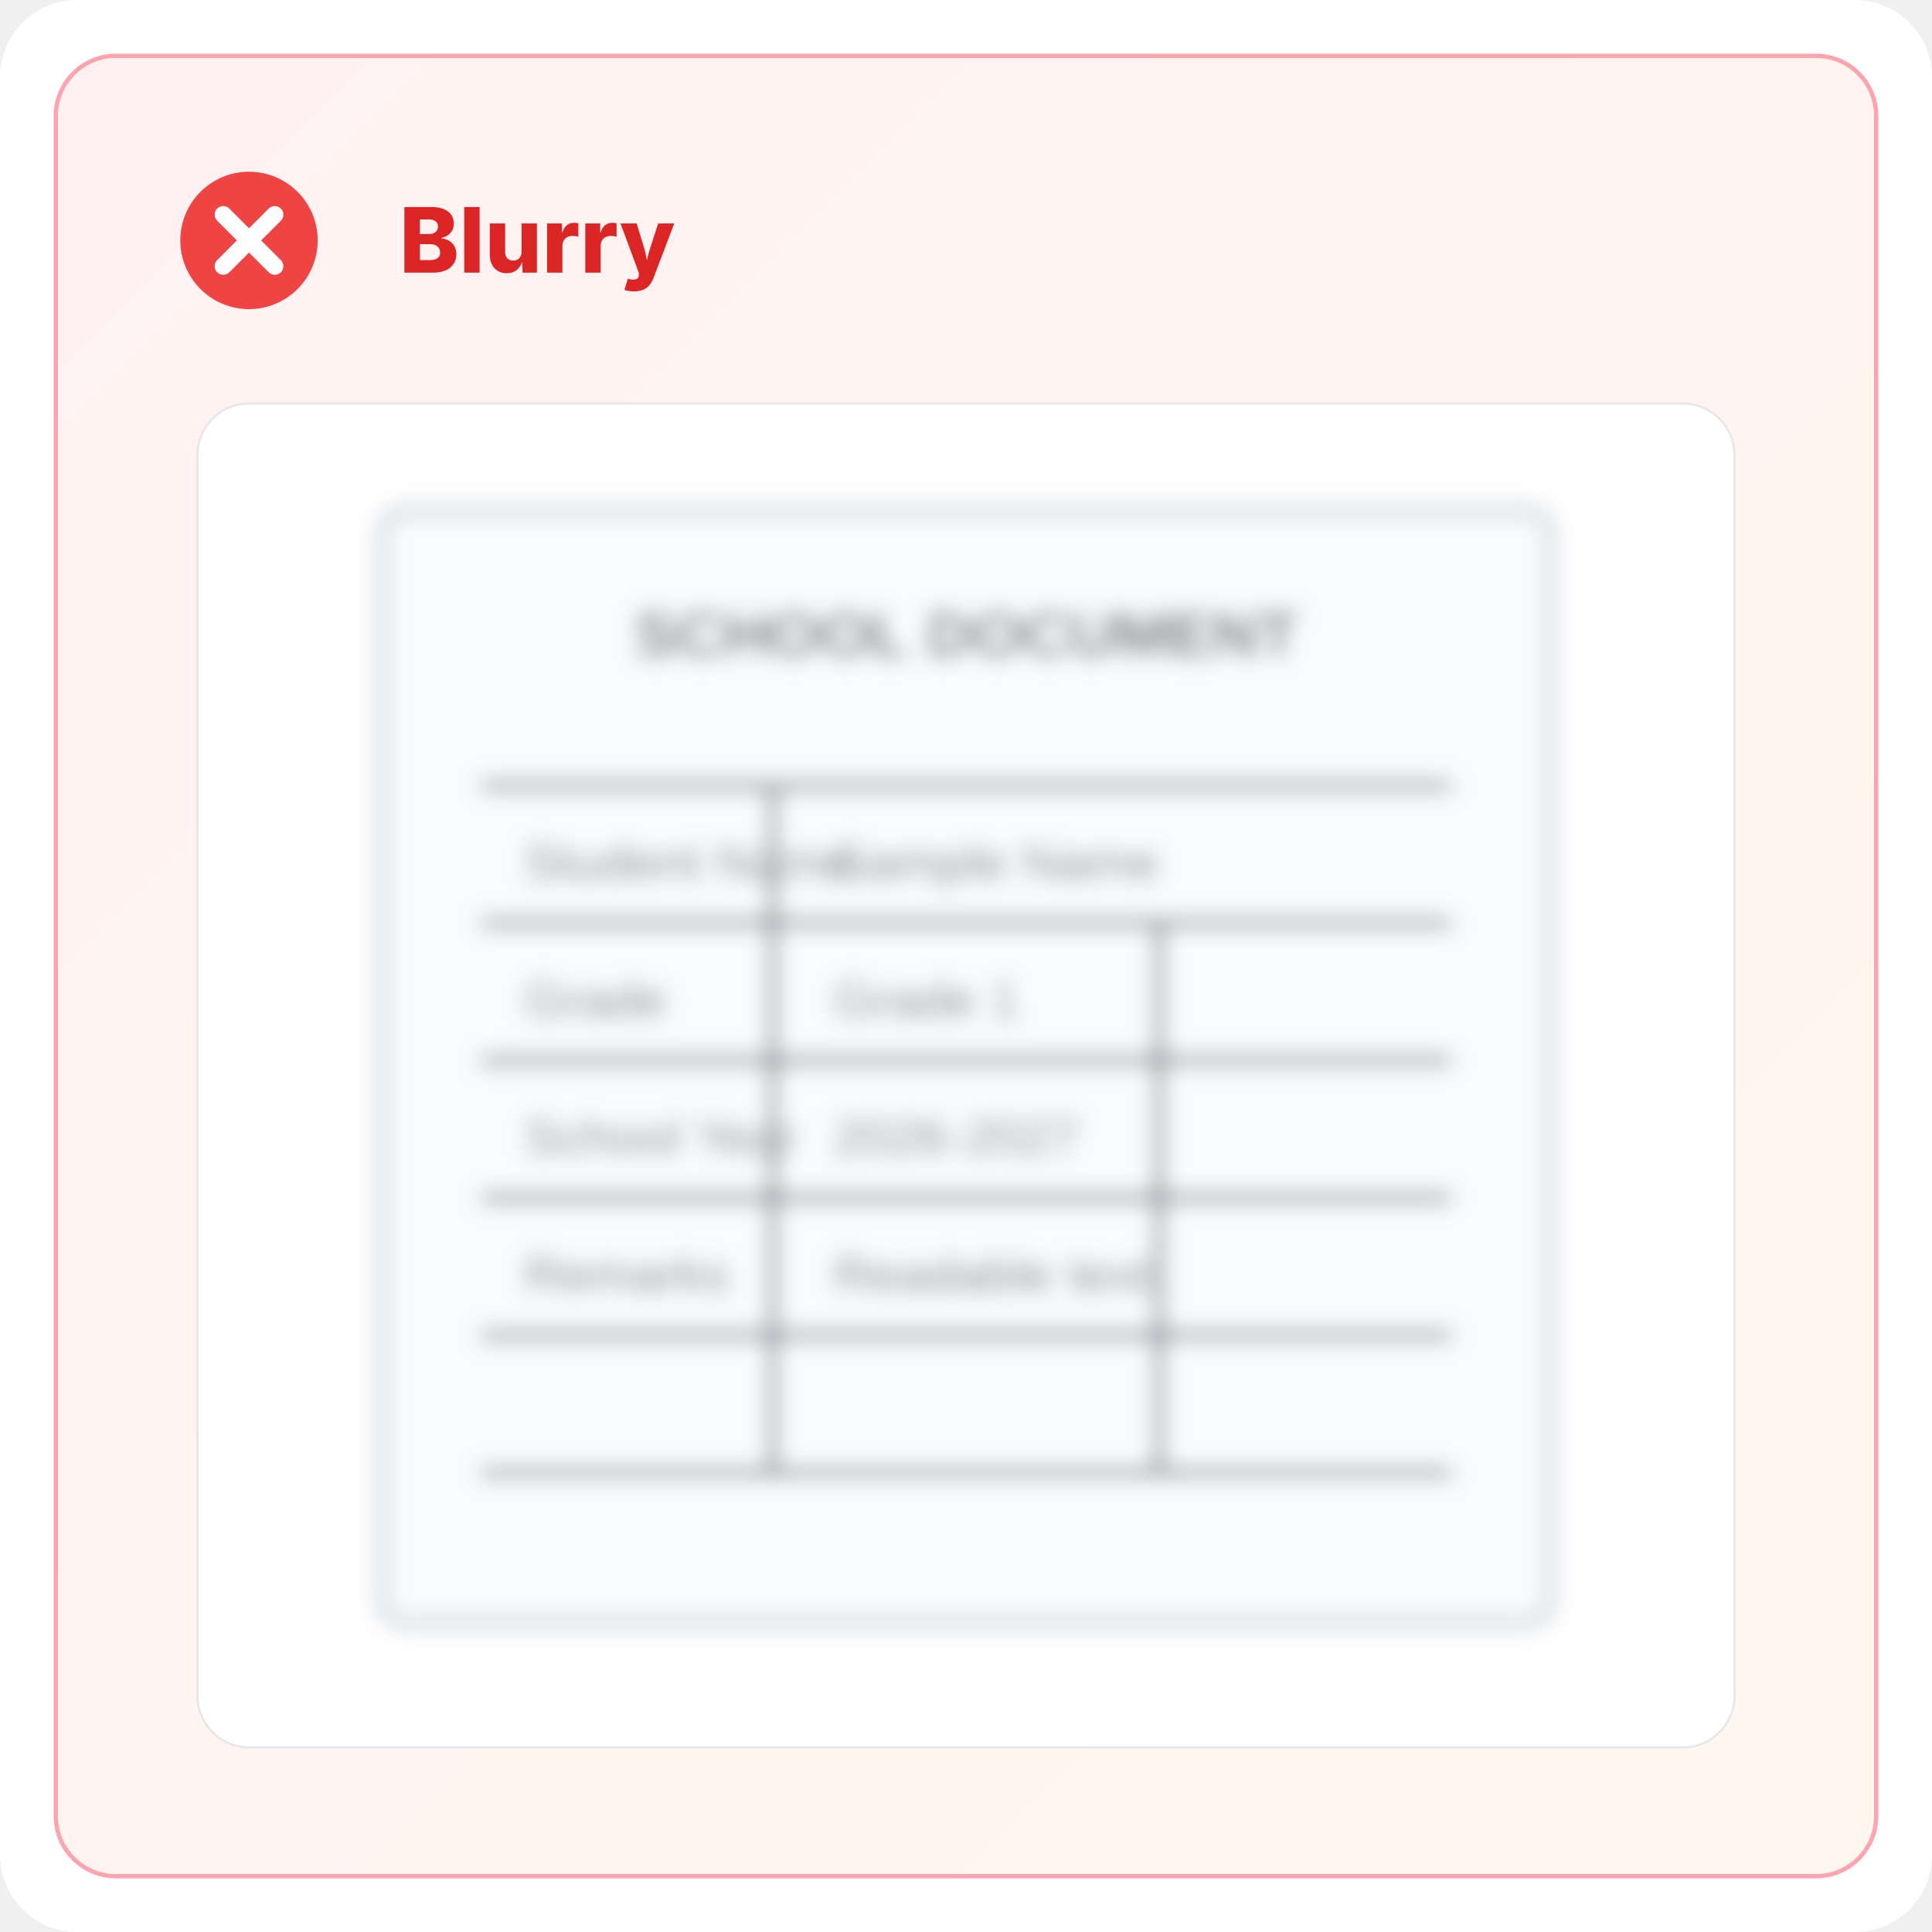
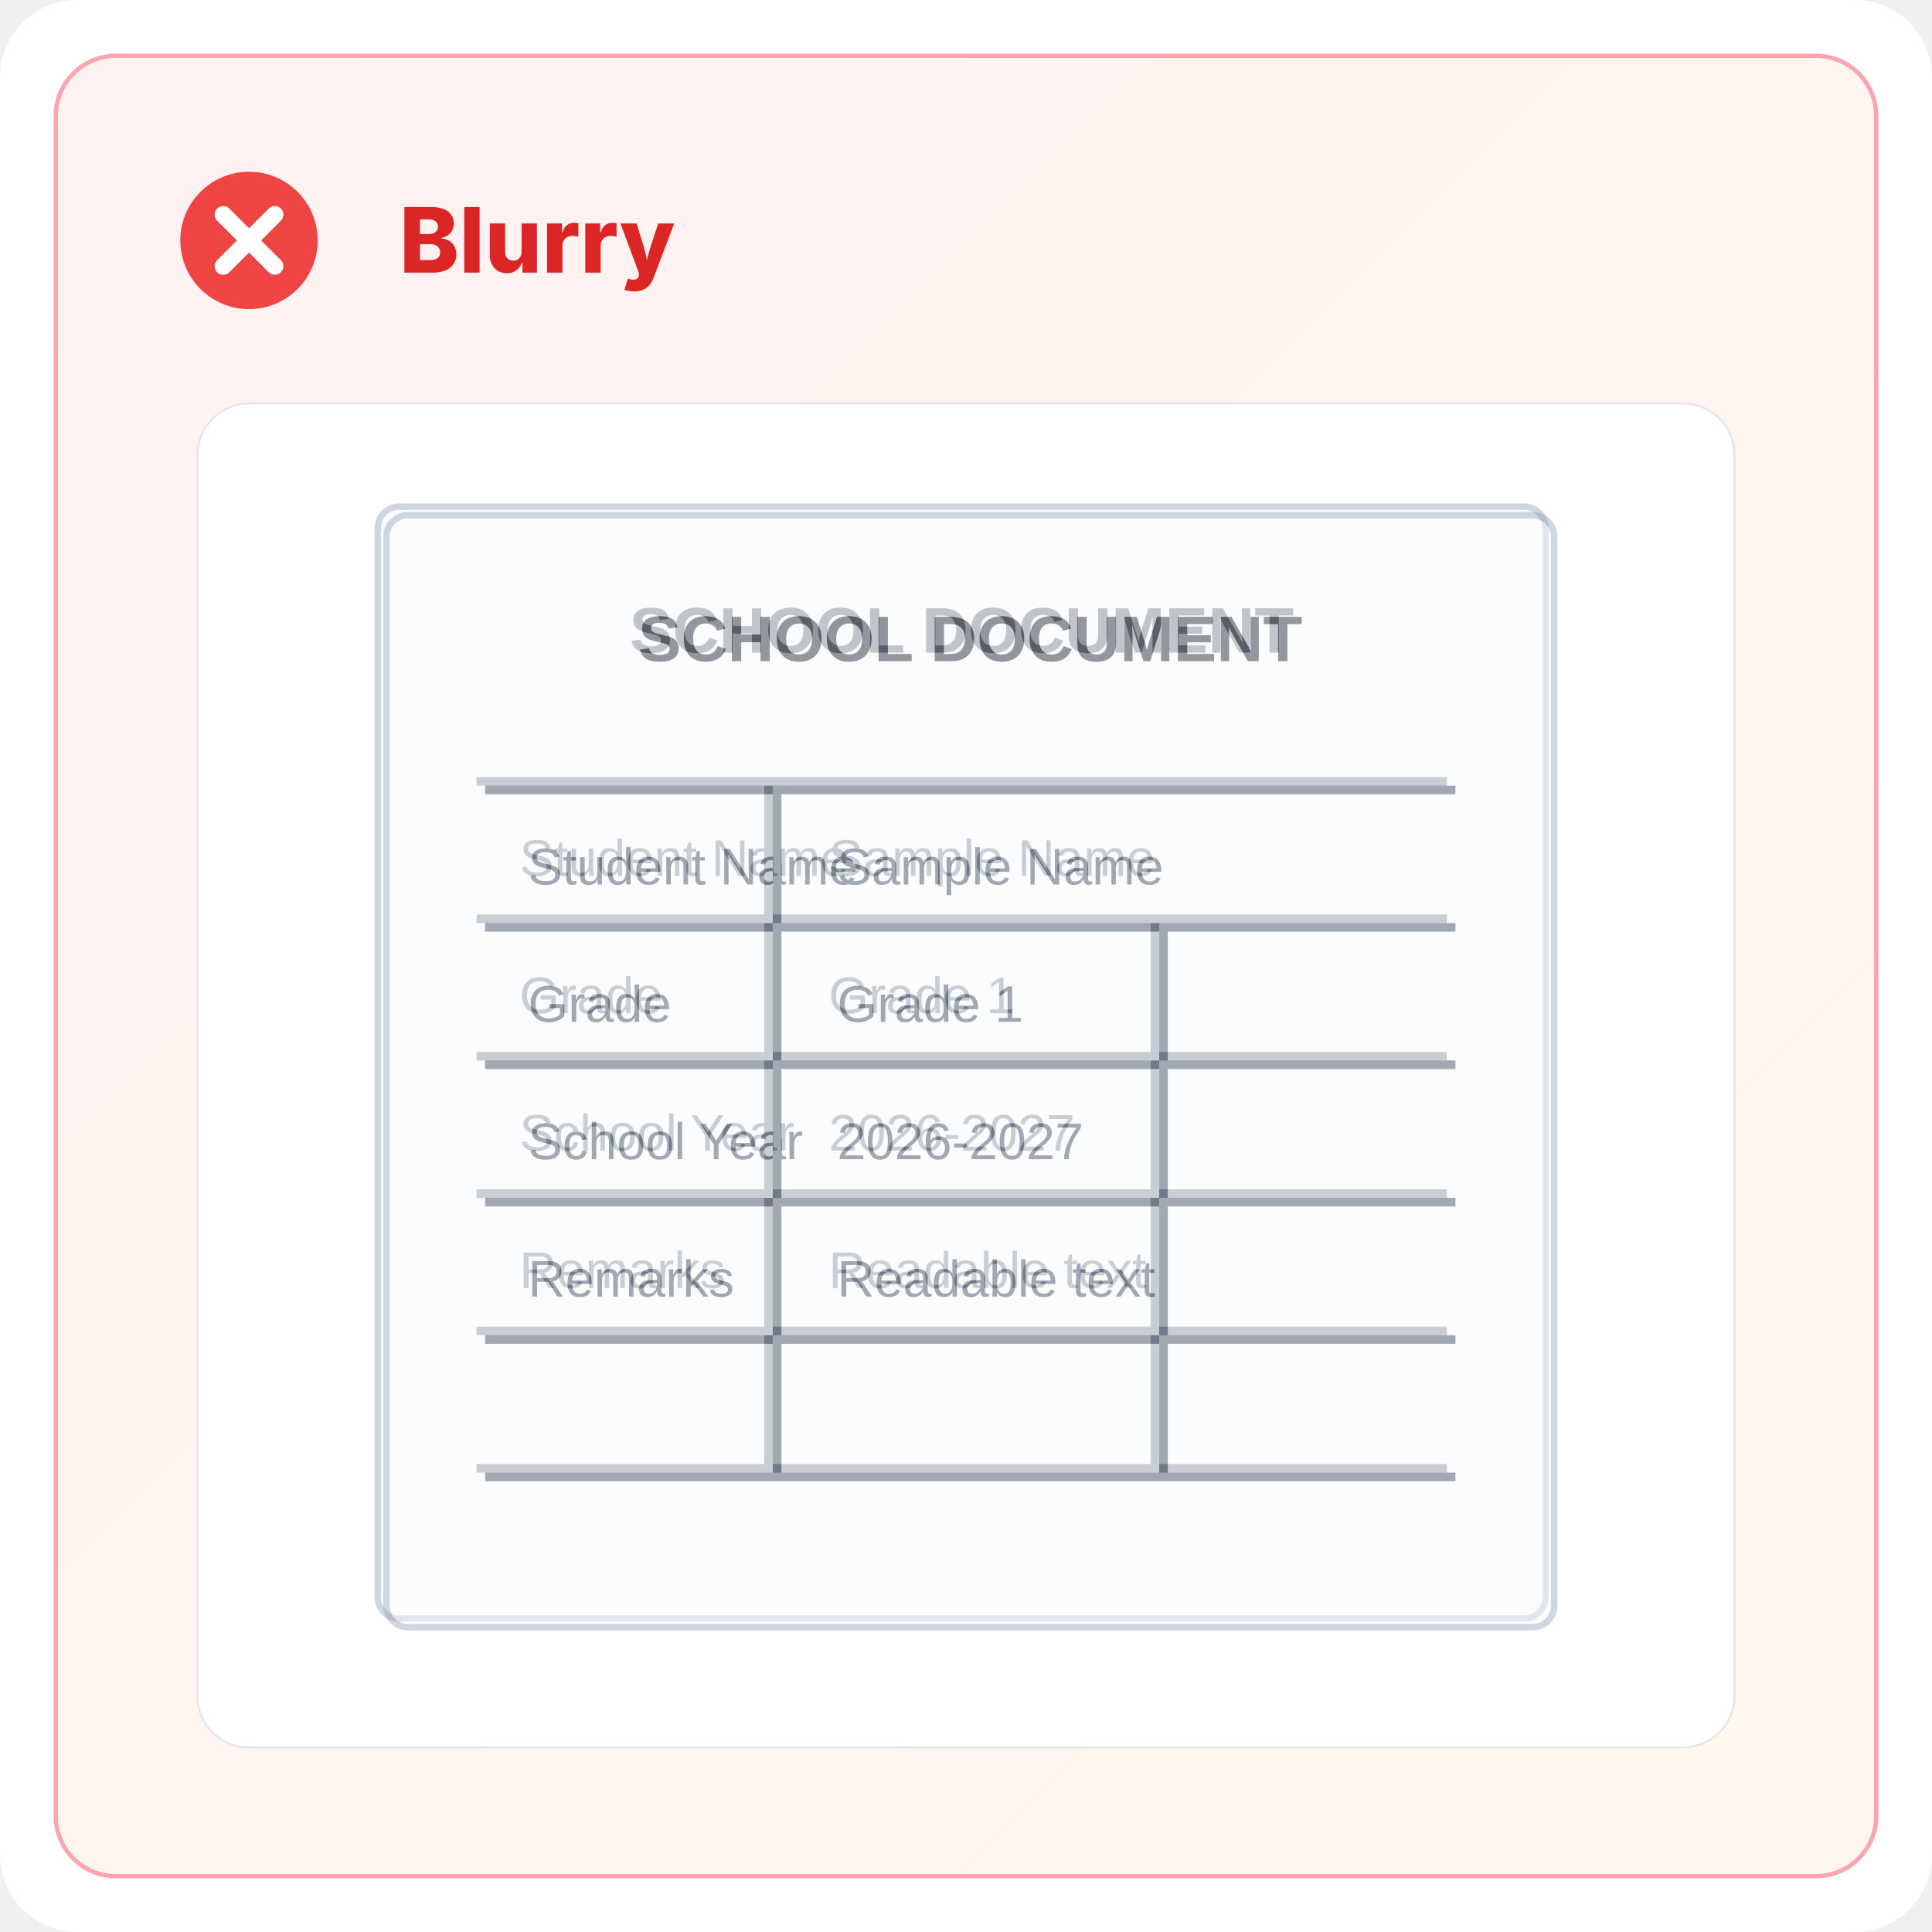
<svg xmlns="http://www.w3.org/2000/svg" viewBox="0 0 900 900" role="img" aria-labelledby="title desc">
  <defs>
-     <filter id="blur">
-       <feGaussianBlur stdDeviation="5" />
-     </filter>
    <linearGradient id="danger" x1="0" x2="1" y1="0" y2="1">
      <stop stop-color="#fff1f2" />
      <stop offset="1" stop-color="#fff7ed" />
    </linearGradient>
  </defs>
  <rect width="900" height="900" rx="36" fill="#fff" />
  <rect x="26" y="26" width="848" height="848" rx="28" fill="url(#danger)" stroke="#fda4af" stroke-width="2" />
  <g transform="translate(68 64)">
    <circle cx="48" cy="48" r="32" fill="#ef4444" />
    <path d="M36 36l24 24m0-24L36 60" stroke="#fff" stroke-width="8" stroke-linecap="round" />
    <text x="118" y="63" font-family="Inter,Arial,sans-serif" font-size="42" font-weight="800" fill="#dc2626">Blurry</text>
  </g>
  <rect x="92" y="188" width="716" height="626" rx="24" fill="#fff" stroke="#e5e7eb" />
-   <g filter="url(#blur)" opacity=".82">
+   <g opacity="0.45" transform="translate(-2, -2)">
+     <rect x="178" y="238" width="544" height="518" rx="10" fill="#f8fafc" stroke="#94a3b8" stroke-width="3" />
+     <text x="450" y="306" text-anchor="middle" font-family="Arial,sans-serif" font-size="30" font-weight="800" fill="#111827">SCHOOL DOCUMENT</text>
+     <g stroke="#334155" stroke-width="4">
+       <path d="M224 366h452M224 430h452M224 494h452M224 558h452M224 622h452M224 686h452" />
+       <path d="M360 366v320M540 430v256" />
+     </g>
+     <g fill="#334155" font-family="Arial,sans-serif" font-size="24">
+       <text x="244" y="410">Student Name</text>
+       <text x="388" y="410">Sample Name</text>
+       <text x="244" y="474">Grade</text>
+       <text x="388" y="474">Grade 1</text>
+       <text x="244" y="538">School Year</text>
+       <text x="388" y="538">2026-2027</text>
+       <text x="244" y="602">Remarks</text>
+       <text x="388" y="602">Readable text</text>
+     </g>
+   </g>
+   <g opacity="0.45" transform="translate(2, 2)">
    <rect x="178" y="238" width="544" height="518" rx="10" fill="#f8fafc" stroke="#94a3b8" stroke-width="3" />
    <text x="450" y="306" text-anchor="middle" font-family="Arial,sans-serif" font-size="30" font-weight="800" fill="#111827">SCHOOL DOCUMENT</text>
    <g stroke="#334155" stroke-width="4">
      <path d="M224 366h452M224 430h452M224 494h452M224 558h452M224 622h452M224 686h452" />
      <path d="M360 366v320M540 430v256" />
    </g>
    <g fill="#334155" font-family="Arial,sans-serif" font-size="24">
      <text x="244" y="410">Student Name</text>
      <text x="388" y="410">Sample Name</text>
      <text x="244" y="474">Grade</text>
      <text x="388" y="474">Grade 1</text>
      <text x="244" y="538">School Year</text>
      <text x="388" y="538">2026-2027</text>
      <text x="244" y="602">Remarks</text>
      <text x="388" y="602">Readable text</text>
    </g>
  </g>
</svg>
